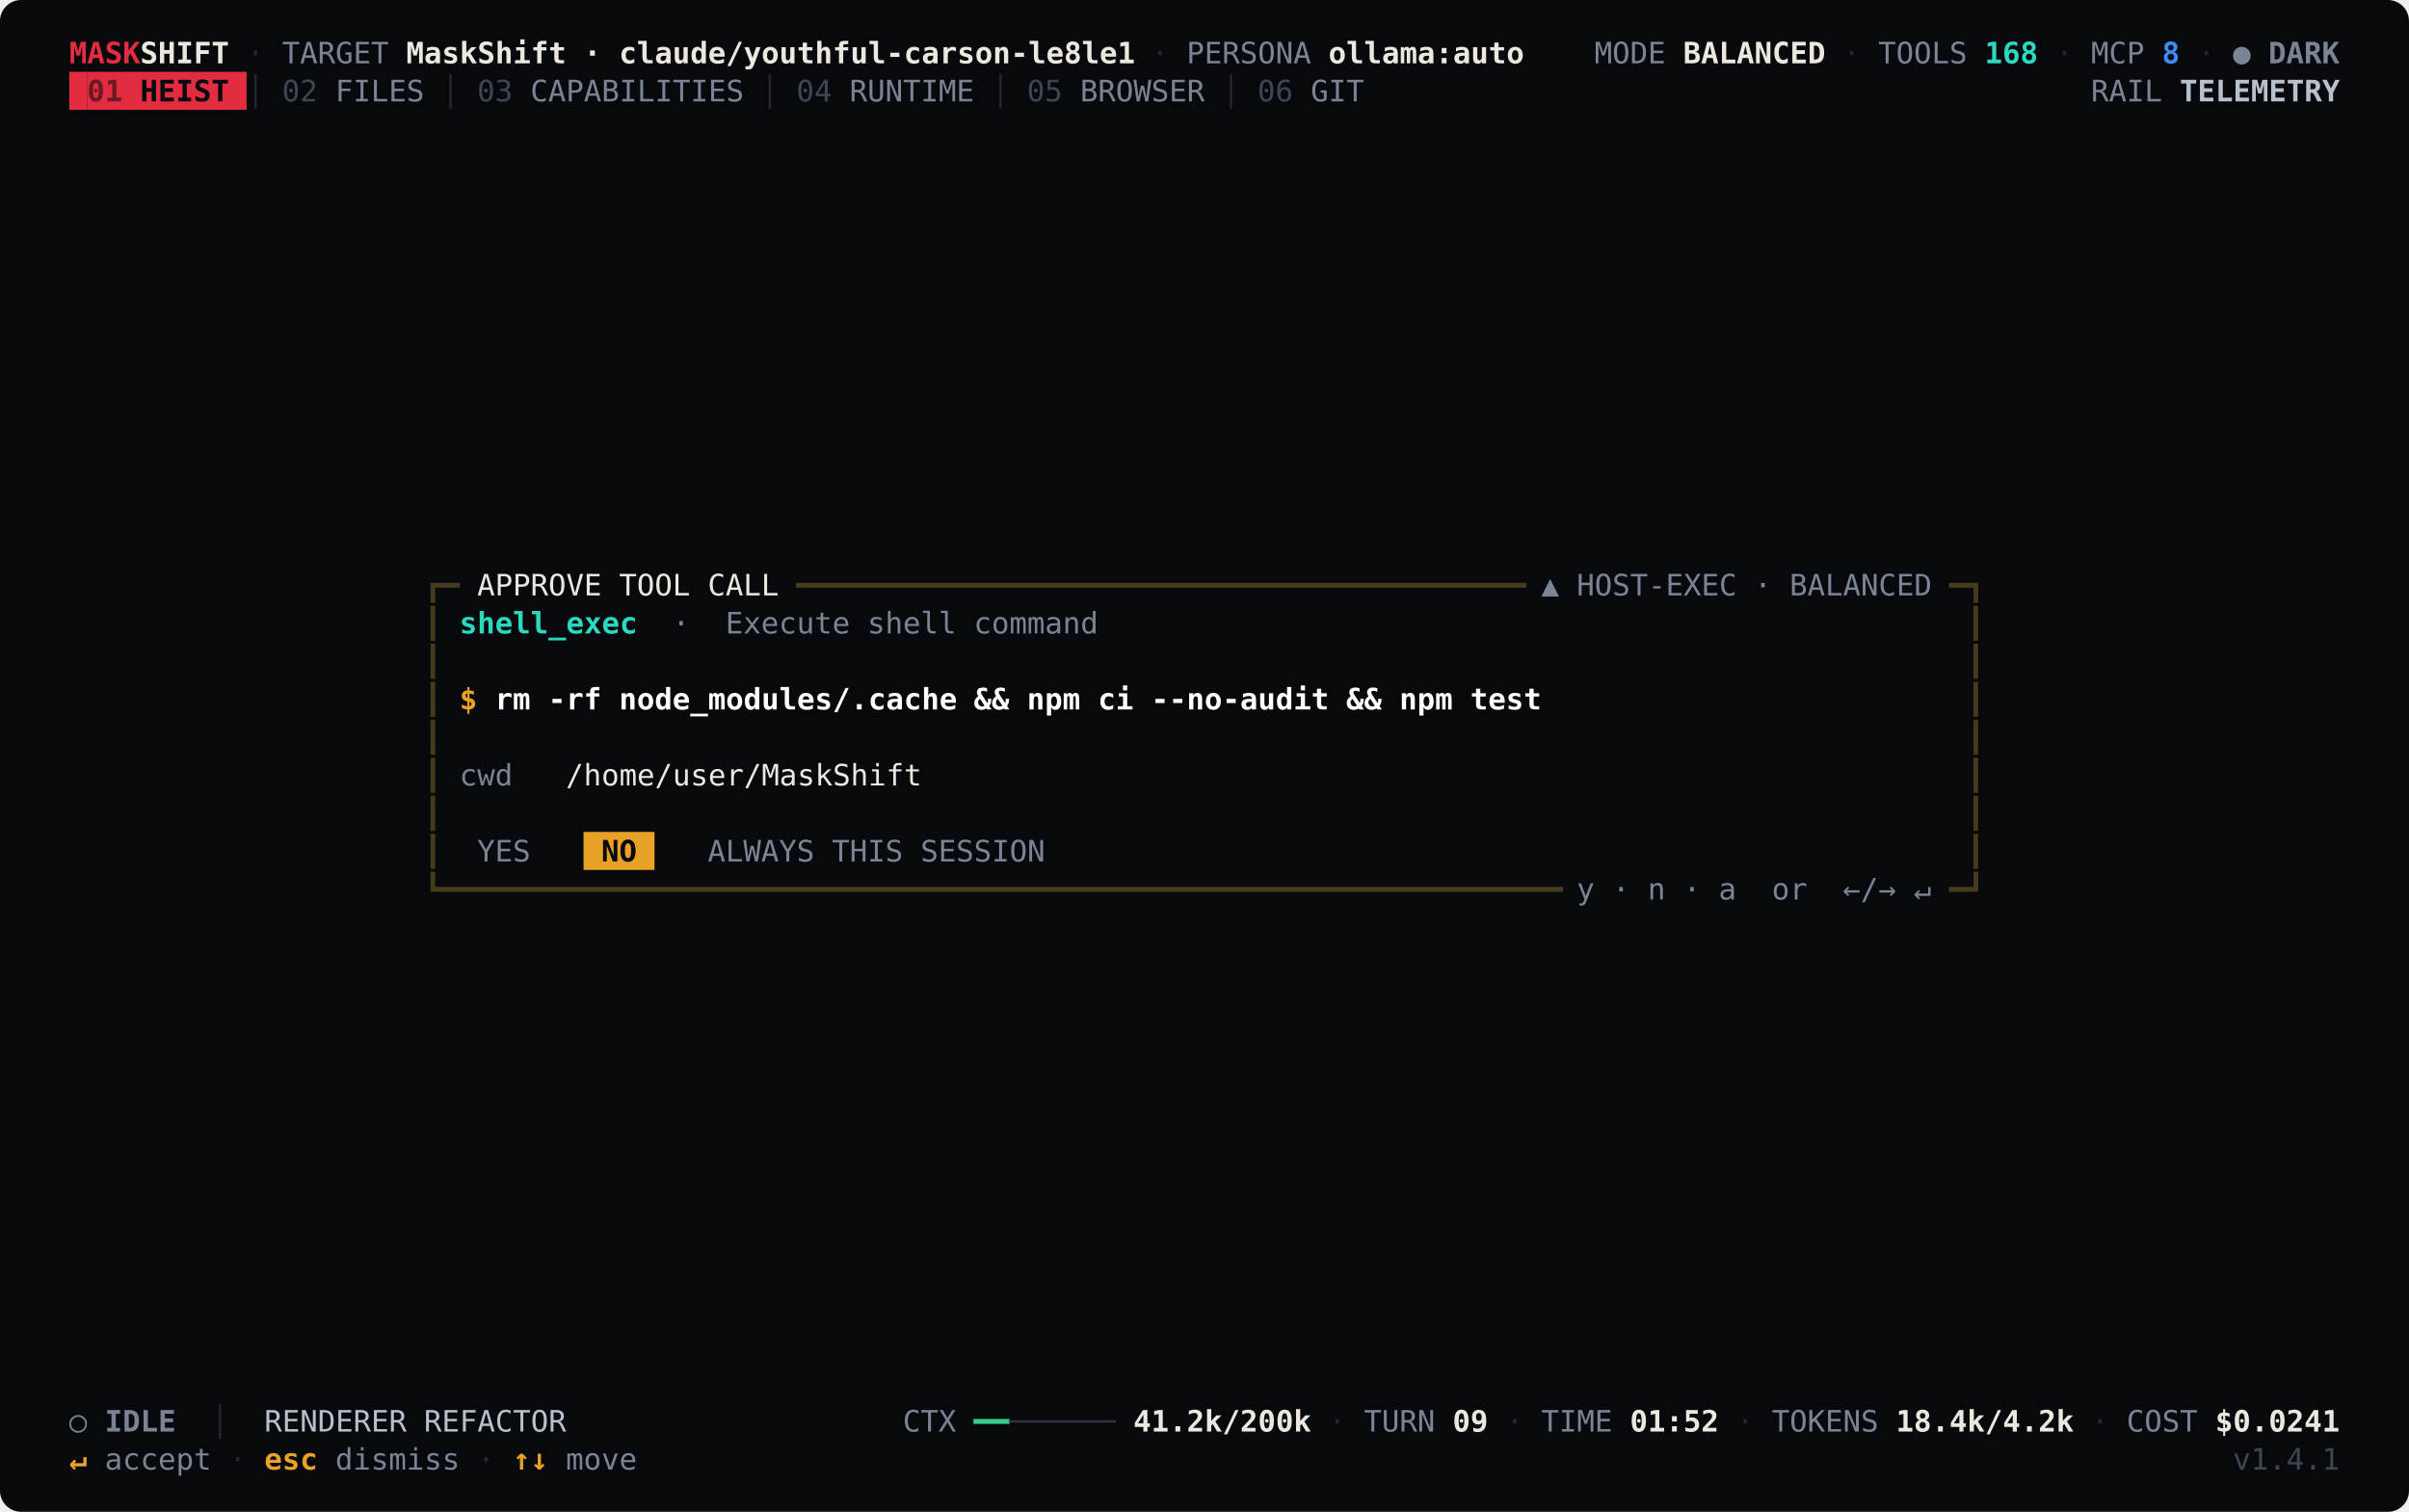
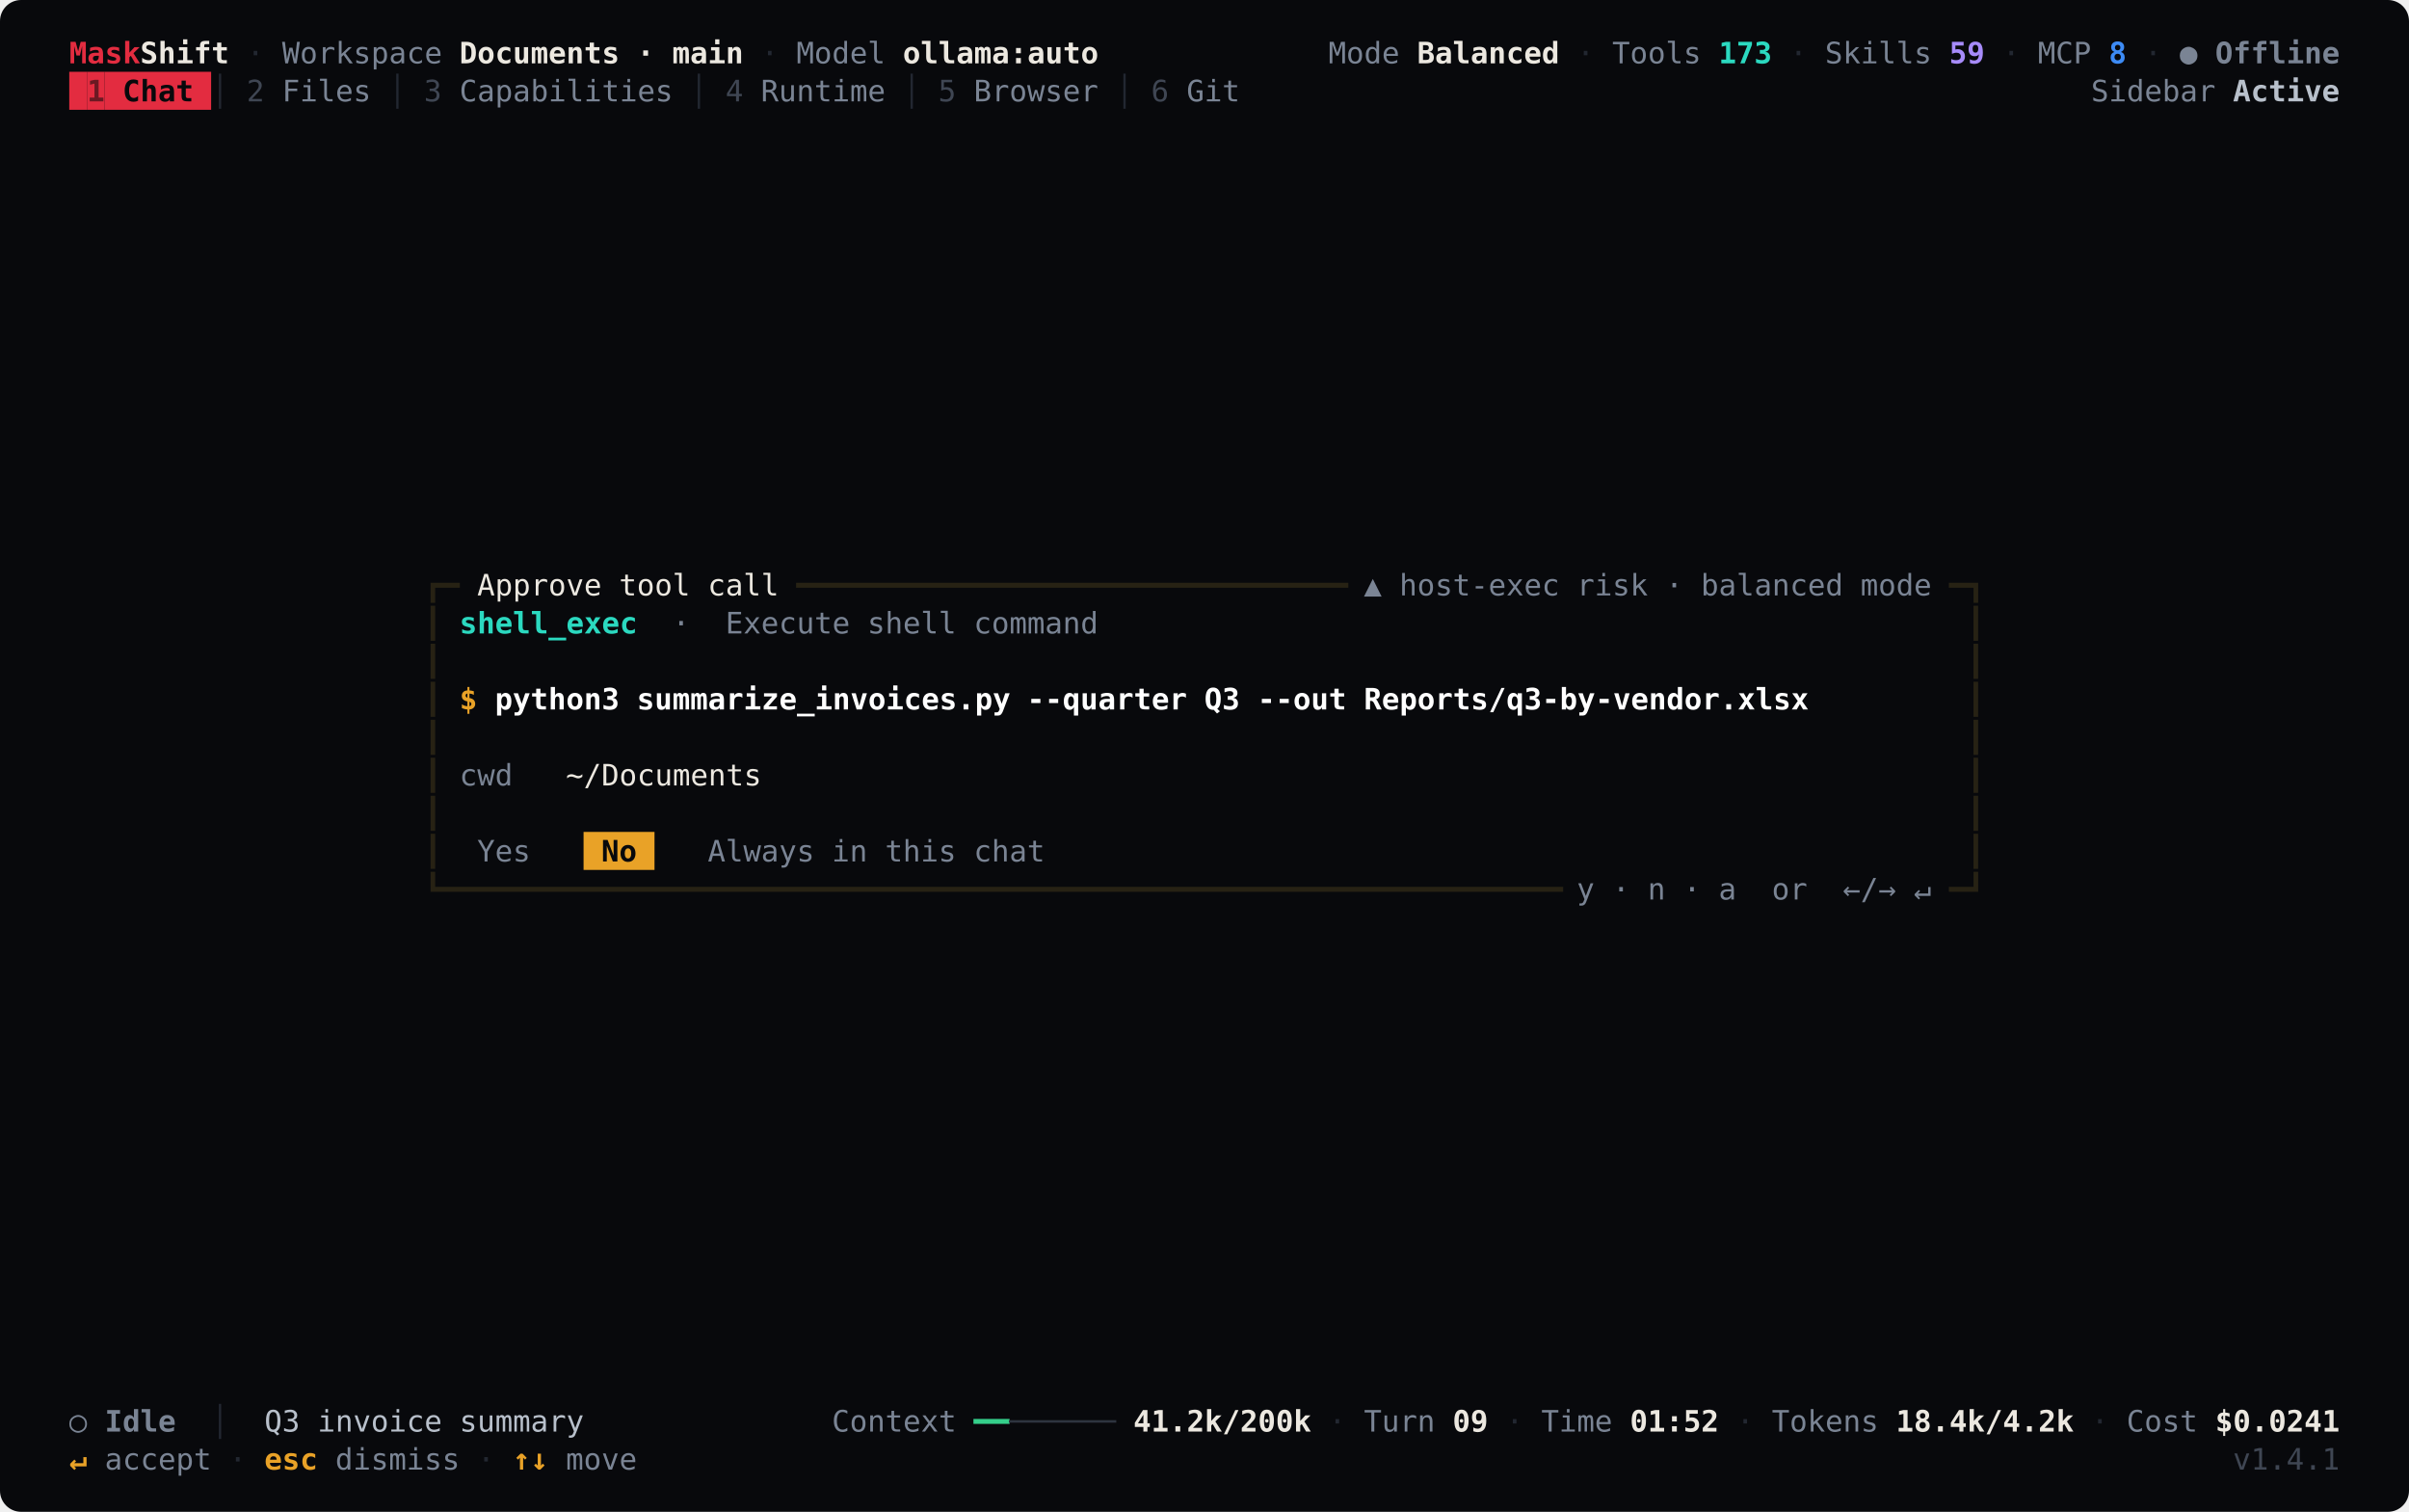
<svg xmlns="http://www.w3.org/2000/svg" width="1141" height="716" viewBox="0 0 1141 716" role="img" aria-label="MaskShift — approving a tool call">
  <rect width="100%" height="100%" rx="10" fill="#08090C" />
  <g font-family="SFMono-Regular, Menlo, Consolas, DejaVu Sans Mono, monospace" font-size="14" xml:space="preserve">
-     <text x="32.80" y="30.00" fill="#e32c40" textLength="33.60" lengthAdjust="spacingAndGlyphs" font-weight="700">MASK</text>
-     <text x="66.40" y="30.00" fill="#ece8e0" textLength="42.00" lengthAdjust="spacingAndGlyphs" font-weight="700">SHIFT</text>
+     <text x="32.80" y="30.00" fill="#e32c40" textLength="33.60" lengthAdjust="spacingAndGlyphs" font-weight="700">Mask</text>
+     <text x="66.40" y="30.00" fill="#ece8e0" textLength="42.00" lengthAdjust="spacingAndGlyphs" font-weight="700">Shift</text>
    <text x="116.80" y="30.00" fill="#222731" textLength="8.40" lengthAdjust="spacingAndGlyphs">·</text>
-     <text x="133.60" y="30.00" fill="#7a8494" textLength="50.40" lengthAdjust="spacingAndGlyphs">TARGET</text>
-     <text x="192.40" y="30.00" fill="#ece8e0" textLength="75.60" lengthAdjust="spacingAndGlyphs" font-weight="700">MaskShift</text>
-     <text x="276.40" y="30.00" fill="#ece8e0" textLength="8.40" lengthAdjust="spacingAndGlyphs" font-weight="700">·</text>
-     <text x="293.20" y="30.00" fill="#ece8e0" textLength="243.60" lengthAdjust="spacingAndGlyphs" font-weight="700">claude/youthful-carson-le8le1</text>
-     <text x="545.20" y="30.00" fill="#222731" textLength="8.40" lengthAdjust="spacingAndGlyphs">·</text>
-     <text x="562.00" y="30.00" fill="#7a8494" textLength="58.80" lengthAdjust="spacingAndGlyphs">PERSONA</text>
-     <text x="629.20" y="30.00" fill="#ece8e0" textLength="92.40" lengthAdjust="spacingAndGlyphs" font-weight="700">ollama:auto</text>
-     <text x="755.20" y="30.00" fill="#7a8494" textLength="33.60" lengthAdjust="spacingAndGlyphs">MODE</text>
-     <text x="797.20" y="30.00" fill="#ece8e0" textLength="67.20" lengthAdjust="spacingAndGlyphs" font-weight="700">BALANCED</text>
-     <text x="872.80" y="30.00" fill="#222731" textLength="8.40" lengthAdjust="spacingAndGlyphs">·</text>
-     <text x="889.60" y="30.00" fill="#7a8494" textLength="42.00" lengthAdjust="spacingAndGlyphs">TOOLS</text>
-     <text x="940.00" y="30.00" fill="#2bd9c0" textLength="25.20" lengthAdjust="spacingAndGlyphs" font-weight="700">168</text>
-     <text x="973.60" y="30.00" fill="#222731" textLength="8.40" lengthAdjust="spacingAndGlyphs">·</text>
-     <text x="990.40" y="30.00" fill="#7a8494" textLength="25.20" lengthAdjust="spacingAndGlyphs">MCP</text>
-     <text x="1024.00" y="30.00" fill="#3d8bf5" textLength="8.40" lengthAdjust="spacingAndGlyphs" font-weight="700">8</text>
-     <text x="1040.80" y="30.00" fill="#222731" textLength="8.40" lengthAdjust="spacingAndGlyphs">·</text>
-     <text x="1057.60" y="30.00" fill="#7a8494" textLength="8.40" lengthAdjust="spacingAndGlyphs">●</text>
-     <text x="1074.40" y="30.00" fill="#7a8494" textLength="33.60" lengthAdjust="spacingAndGlyphs" font-weight="700">DARK</text>
+     <text x="133.60" y="30.00" fill="#7a8494" textLength="75.60" lengthAdjust="spacingAndGlyphs">Workspace</text>
+     <text x="217.60" y="30.00" fill="#ece8e0" textLength="75.60" lengthAdjust="spacingAndGlyphs" font-weight="700">Documents</text>
+     <text x="301.60" y="30.00" fill="#ece8e0" textLength="8.40" lengthAdjust="spacingAndGlyphs" font-weight="700">·</text>
+     <text x="318.40" y="30.00" fill="#ece8e0" textLength="33.60" lengthAdjust="spacingAndGlyphs" font-weight="700">main</text>
+     <text x="360.40" y="30.00" fill="#222731" textLength="8.40" lengthAdjust="spacingAndGlyphs">·</text>
+     <text x="377.20" y="30.00" fill="#7a8494" textLength="42.00" lengthAdjust="spacingAndGlyphs">Model</text>
+     <text x="427.60" y="30.00" fill="#ece8e0" textLength="92.40" lengthAdjust="spacingAndGlyphs" font-weight="700">ollama:auto</text>
+     <text x="629.20" y="30.00" fill="#7a8494" textLength="33.60" lengthAdjust="spacingAndGlyphs">Mode</text>
+     <text x="671.20" y="30.00" fill="#ece8e0" textLength="67.20" lengthAdjust="spacingAndGlyphs" font-weight="700">Balanced</text>
+     <text x="746.80" y="30.00" fill="#222731" textLength="8.40" lengthAdjust="spacingAndGlyphs">·</text>
+     <text x="763.60" y="30.00" fill="#7a8494" textLength="42.00" lengthAdjust="spacingAndGlyphs">Tools</text>
+     <text x="814.00" y="30.00" fill="#2bd9c0" textLength="25.20" lengthAdjust="spacingAndGlyphs" font-weight="700">173</text>
+     <text x="847.60" y="30.00" fill="#222731" textLength="8.40" lengthAdjust="spacingAndGlyphs">·</text>
+     <text x="864.40" y="30.00" fill="#7a8494" textLength="50.40" lengthAdjust="spacingAndGlyphs">Skills</text>
+     <text x="923.20" y="30.00" fill="#a78bfa" textLength="16.80" lengthAdjust="spacingAndGlyphs" font-weight="700">59</text>
+     <text x="948.40" y="30.00" fill="#222731" textLength="8.40" lengthAdjust="spacingAndGlyphs">·</text>
+     <text x="965.20" y="30.00" fill="#7a8494" textLength="25.20" lengthAdjust="spacingAndGlyphs">MCP</text>
+     <text x="998.80" y="30.00" fill="#3d8bf5" textLength="8.40" lengthAdjust="spacingAndGlyphs" font-weight="700">8</text>
+     <text x="1015.60" y="30.00" fill="#222731" textLength="8.40" lengthAdjust="spacingAndGlyphs">·</text>
+     <text x="1032.40" y="30.00" fill="#7a8494" textLength="8.40" lengthAdjust="spacingAndGlyphs">●</text>
+     <text x="1049.20" y="30.00" fill="#7a8494" textLength="58.80" lengthAdjust="spacingAndGlyphs" font-weight="700">Offline</text>
    <rect x="32.80" y="34.00" width="8.40" height="18" fill="#e32c40" />
-     <rect x="41.20" y="34.00" width="16.80" height="18" fill="#e32c40" />
-     <text x="41.20" y="48.00" fill="#6b1923" textLength="16.80" lengthAdjust="spacingAndGlyphs" font-weight="700">01</text>
-     <rect x="58.00" y="34.00" width="58.80" height="18" fill="#e32c40" />
-     <text x="66.40" y="48.00" fill="#08090c" textLength="42.00" lengthAdjust="spacingAndGlyphs" font-weight="700">HEIST</text>
-     <text x="116.80" y="48.00" fill="#222731" textLength="8.40" lengthAdjust="spacingAndGlyphs">│</text>
-     <text x="133.60" y="48.00" fill="#3f4653" textLength="16.80" lengthAdjust="spacingAndGlyphs">02</text>
-     <text x="158.80" y="48.00" fill="#7a8494" textLength="42.00" lengthAdjust="spacingAndGlyphs">FILES</text>
-     <text x="209.20" y="48.00" fill="#222731" textLength="8.40" lengthAdjust="spacingAndGlyphs">│</text>
-     <text x="226.00" y="48.00" fill="#3f4653" textLength="16.80" lengthAdjust="spacingAndGlyphs">03</text>
-     <text x="251.20" y="48.00" fill="#7a8494" textLength="100.80" lengthAdjust="spacingAndGlyphs">CAPABILITIES</text>
-     <text x="360.40" y="48.00" fill="#222731" textLength="8.40" lengthAdjust="spacingAndGlyphs">│</text>
-     <text x="377.20" y="48.00" fill="#3f4653" textLength="16.80" lengthAdjust="spacingAndGlyphs">04</text>
-     <text x="402.40" y="48.00" fill="#7a8494" textLength="58.80" lengthAdjust="spacingAndGlyphs">RUNTIME</text>
-     <text x="469.60" y="48.00" fill="#222731" textLength="8.40" lengthAdjust="spacingAndGlyphs">│</text>
-     <text x="486.40" y="48.00" fill="#3f4653" textLength="16.80" lengthAdjust="spacingAndGlyphs">05</text>
-     <text x="511.60" y="48.00" fill="#7a8494" textLength="58.80" lengthAdjust="spacingAndGlyphs">BROWSER</text>
-     <text x="578.80" y="48.00" fill="#222731" textLength="8.40" lengthAdjust="spacingAndGlyphs">│</text>
-     <text x="595.60" y="48.00" fill="#3f4653" textLength="16.80" lengthAdjust="spacingAndGlyphs">06</text>
-     <text x="620.80" y="48.00" fill="#7a8494" textLength="25.20" lengthAdjust="spacingAndGlyphs">GIT</text>
-     <text x="990.40" y="48.00" fill="#7a8494" textLength="33.60" lengthAdjust="spacingAndGlyphs">RAIL</text>
-     <text x="1032.40" y="48.00" fill="#b8c0cb" textLength="75.60" lengthAdjust="spacingAndGlyphs" font-weight="700">TELEMETRY</text>
-     <text x="200.80" y="282.00" fill="#463b1c" textLength="16.80" lengthAdjust="spacingAndGlyphs">┏━</text>
-     <text x="226.00" y="282.00" fill="#ece8e0" textLength="58.80" lengthAdjust="spacingAndGlyphs">APPROVE</text>
-     <text x="293.20" y="282.00" fill="#ece8e0" textLength="33.60" lengthAdjust="spacingAndGlyphs">TOOL</text>
-     <text x="335.20" y="282.00" fill="#ece8e0" textLength="33.60" lengthAdjust="spacingAndGlyphs">CALL</text>
-     <text x="377.20" y="282.00" fill="#463b1c" textLength="344.40" lengthAdjust="spacingAndGlyphs">━━━━━━━━━━━━━━━━━━━━━━━━━━━━━━━━━━━━━━━━━</text>
-     <text x="730.00" y="282.00" fill="#7a8494" textLength="8.40" lengthAdjust="spacingAndGlyphs">▲</text>
-     <text x="746.80" y="282.00" fill="#7a8494" textLength="75.60" lengthAdjust="spacingAndGlyphs">HOST-EXEC</text>
-     <text x="830.80" y="282.00" fill="#7a8494" textLength="8.40" lengthAdjust="spacingAndGlyphs">·</text>
-     <text x="847.60" y="282.00" fill="#7a8494" textLength="67.20" lengthAdjust="spacingAndGlyphs">BALANCED</text>
-     <text x="923.20" y="282.00" fill="#463b1c" textLength="16.80" lengthAdjust="spacingAndGlyphs">━┓</text>
-     <text x="200.80" y="300.00" fill="#463b1c" textLength="8.40" lengthAdjust="spacingAndGlyphs">┃</text>
+     <rect x="41.20" y="34.00" width="8.40" height="18" fill="#e32c40" />
+     <text x="41.20" y="48.00" fill="#6b1923" textLength="8.40" lengthAdjust="spacingAndGlyphs" font-weight="700">1</text>
+     <rect x="49.60" y="34.00" width="50.40" height="18" fill="#e32c40" />
+     <text x="58.00" y="48.00" fill="#08090c" textLength="33.60" lengthAdjust="spacingAndGlyphs" font-weight="700">Chat</text>
+     <text x="100.00" y="48.00" fill="#222731" textLength="8.40" lengthAdjust="spacingAndGlyphs">│</text>
+     <text x="116.80" y="48.00" fill="#3f4653" textLength="8.40" lengthAdjust="spacingAndGlyphs">2</text>
+     <text x="133.60" y="48.00" fill="#7a8494" textLength="42.00" lengthAdjust="spacingAndGlyphs">Files</text>
+     <text x="184.00" y="48.00" fill="#222731" textLength="8.40" lengthAdjust="spacingAndGlyphs">│</text>
+     <text x="200.80" y="48.00" fill="#3f4653" textLength="8.40" lengthAdjust="spacingAndGlyphs">3</text>
+     <text x="217.60" y="48.00" fill="#7a8494" textLength="100.80" lengthAdjust="spacingAndGlyphs">Capabilities</text>
+     <text x="326.80" y="48.00" fill="#222731" textLength="8.40" lengthAdjust="spacingAndGlyphs">│</text>
+     <text x="343.60" y="48.00" fill="#3f4653" textLength="8.40" lengthAdjust="spacingAndGlyphs">4</text>
+     <text x="360.40" y="48.00" fill="#7a8494" textLength="58.80" lengthAdjust="spacingAndGlyphs">Runtime</text>
+     <text x="427.60" y="48.00" fill="#222731" textLength="8.40" lengthAdjust="spacingAndGlyphs">│</text>
+     <text x="444.40" y="48.00" fill="#3f4653" textLength="8.40" lengthAdjust="spacingAndGlyphs">5</text>
+     <text x="461.20" y="48.00" fill="#7a8494" textLength="58.80" lengthAdjust="spacingAndGlyphs">Browser</text>
+     <text x="528.40" y="48.00" fill="#222731" textLength="8.40" lengthAdjust="spacingAndGlyphs">│</text>
+     <text x="545.20" y="48.00" fill="#3f4653" textLength="8.40" lengthAdjust="spacingAndGlyphs">6</text>
+     <text x="562.00" y="48.00" fill="#7a8494" textLength="25.20" lengthAdjust="spacingAndGlyphs">Git</text>
+     <text x="990.40" y="48.00" fill="#7a8494" textLength="58.80" lengthAdjust="spacingAndGlyphs">Sidebar</text>
+     <text x="1057.60" y="48.00" fill="#b8c0cb" textLength="50.40" lengthAdjust="spacingAndGlyphs" font-weight="700">Active</text>
+     <text x="200.80" y="282.00" fill="#272214" textLength="16.80" lengthAdjust="spacingAndGlyphs">┏━</text>
+     <text x="226.00" y="282.00" fill="#ece8e0" textLength="58.80" lengthAdjust="spacingAndGlyphs">Approve</text>
+     <text x="293.20" y="282.00" fill="#ece8e0" textLength="33.60" lengthAdjust="spacingAndGlyphs">tool</text>
+     <text x="335.20" y="282.00" fill="#ece8e0" textLength="33.60" lengthAdjust="spacingAndGlyphs">call</text>
+     <text x="377.20" y="282.00" fill="#272214" textLength="260.40" lengthAdjust="spacingAndGlyphs">━━━━━━━━━━━━━━━━━━━━━━━━━━━━━━━</text>
+     <text x="646.00" y="282.00" fill="#7a8494" textLength="8.40" lengthAdjust="spacingAndGlyphs">▲</text>
+     <text x="662.80" y="282.00" fill="#7a8494" textLength="75.60" lengthAdjust="spacingAndGlyphs">host-exec</text>
+     <text x="746.80" y="282.00" fill="#7a8494" textLength="33.60" lengthAdjust="spacingAndGlyphs">risk</text>
+     <text x="788.80" y="282.00" fill="#7a8494" textLength="8.40" lengthAdjust="spacingAndGlyphs">·</text>
+     <text x="805.60" y="282.00" fill="#7a8494" textLength="67.20" lengthAdjust="spacingAndGlyphs">balanced</text>
+     <text x="881.20" y="282.00" fill="#7a8494" textLength="33.60" lengthAdjust="spacingAndGlyphs">mode</text>
+     <text x="923.20" y="282.00" fill="#272214" textLength="16.80" lengthAdjust="spacingAndGlyphs">━┓</text>
+     <text x="200.80" y="300.00" fill="#272214" textLength="8.40" lengthAdjust="spacingAndGlyphs">┃</text>
    <text x="217.60" y="300.00" fill="#2bd9c0" textLength="84.00" lengthAdjust="spacingAndGlyphs" font-weight="700">shell_exec</text>
    <text x="318.40" y="300.00" fill="#7a8494" textLength="8.40" lengthAdjust="spacingAndGlyphs">·</text>
    <text x="343.60" y="300.00" fill="#7a8494" textLength="58.80" lengthAdjust="spacingAndGlyphs">Execute</text>
    <text x="410.80" y="300.00" fill="#7a8494" textLength="42.00" lengthAdjust="spacingAndGlyphs">shell</text>
    <text x="461.20" y="300.00" fill="#7a8494" textLength="58.80" lengthAdjust="spacingAndGlyphs">command</text>
-     <text x="931.60" y="300.00" fill="#463b1c" textLength="8.40" lengthAdjust="spacingAndGlyphs">┃</text>
-     <text x="200.80" y="318.00" fill="#463b1c" textLength="8.40" lengthAdjust="spacingAndGlyphs">┃</text>
-     <text x="931.60" y="318.00" fill="#463b1c" textLength="8.40" lengthAdjust="spacingAndGlyphs">┃</text>
-     <text x="200.80" y="336.00" fill="#463b1c" textLength="8.40" lengthAdjust="spacingAndGlyphs">┃</text>
+     <text x="931.60" y="300.00" fill="#272214" textLength="8.40" lengthAdjust="spacingAndGlyphs">┃</text>
+     <text x="200.80" y="318.00" fill="#272214" textLength="8.40" lengthAdjust="spacingAndGlyphs">┃</text>
+     <text x="931.60" y="318.00" fill="#272214" textLength="8.40" lengthAdjust="spacingAndGlyphs">┃</text>
+     <text x="200.80" y="336.00" fill="#272214" textLength="8.40" lengthAdjust="spacingAndGlyphs">┃</text>
    <text x="217.60" y="336.00" fill="#e9a227" textLength="8.40" lengthAdjust="spacingAndGlyphs" font-weight="700">$</text>
-     <text x="234.40" y="336.00" fill="#ffffff" textLength="16.80" lengthAdjust="spacingAndGlyphs" font-weight="700">rm</text>
-     <text x="259.60" y="336.00" fill="#ffffff" textLength="25.20" lengthAdjust="spacingAndGlyphs" font-weight="700">-rf</text>
-     <text x="293.20" y="336.00" fill="#ffffff" textLength="159.60" lengthAdjust="spacingAndGlyphs" font-weight="700">node_modules/.cache</text>
-     <text x="461.20" y="336.00" fill="#ffffff" textLength="16.80" lengthAdjust="spacingAndGlyphs" font-weight="700">&amp;&amp;</text>
-     <text x="486.40" y="336.00" fill="#ffffff" textLength="25.20" lengthAdjust="spacingAndGlyphs" font-weight="700">npm</text>
-     <text x="520.00" y="336.00" fill="#ffffff" textLength="16.80" lengthAdjust="spacingAndGlyphs" font-weight="700">ci</text>
-     <text x="545.20" y="336.00" fill="#ffffff" textLength="84.00" lengthAdjust="spacingAndGlyphs" font-weight="700">--no-audit</text>
-     <text x="637.60" y="336.00" fill="#ffffff" textLength="16.80" lengthAdjust="spacingAndGlyphs" font-weight="700">&amp;&amp;</text>
-     <text x="662.80" y="336.00" fill="#ffffff" textLength="25.20" lengthAdjust="spacingAndGlyphs" font-weight="700">npm</text>
-     <text x="696.40" y="336.00" fill="#ffffff" textLength="33.60" lengthAdjust="spacingAndGlyphs" font-weight="700">test</text>
-     <text x="931.60" y="336.00" fill="#463b1c" textLength="8.40" lengthAdjust="spacingAndGlyphs">┃</text>
-     <text x="200.80" y="354.00" fill="#463b1c" textLength="8.40" lengthAdjust="spacingAndGlyphs">┃</text>
-     <text x="931.60" y="354.00" fill="#463b1c" textLength="8.40" lengthAdjust="spacingAndGlyphs">┃</text>
-     <text x="200.80" y="372.00" fill="#463b1c" textLength="8.40" lengthAdjust="spacingAndGlyphs">┃</text>
+     <text x="234.40" y="336.00" fill="#ffffff" textLength="58.80" lengthAdjust="spacingAndGlyphs" font-weight="700">python3</text>
+     <text x="301.60" y="336.00" fill="#ffffff" textLength="176.40" lengthAdjust="spacingAndGlyphs" font-weight="700">summarize_invoices.py</text>
+     <text x="486.40" y="336.00" fill="#ffffff" textLength="75.60" lengthAdjust="spacingAndGlyphs" font-weight="700">--quarter</text>
+     <text x="570.40" y="336.00" fill="#ffffff" textLength="16.80" lengthAdjust="spacingAndGlyphs" font-weight="700">Q3</text>
+     <text x="595.60" y="336.00" fill="#ffffff" textLength="42.00" lengthAdjust="spacingAndGlyphs" font-weight="700">--out</text>
+     <text x="646.00" y="336.00" fill="#ffffff" textLength="210.00" lengthAdjust="spacingAndGlyphs" font-weight="700">Reports/q3-by-vendor.xlsx</text>
+     <text x="931.60" y="336.00" fill="#272214" textLength="8.40" lengthAdjust="spacingAndGlyphs">┃</text>
+     <text x="200.80" y="354.00" fill="#272214" textLength="8.40" lengthAdjust="spacingAndGlyphs">┃</text>
+     <text x="931.60" y="354.00" fill="#272214" textLength="8.40" lengthAdjust="spacingAndGlyphs">┃</text>
+     <text x="200.80" y="372.00" fill="#272214" textLength="8.40" lengthAdjust="spacingAndGlyphs">┃</text>
    <text x="217.60" y="372.00" fill="#7a8494" textLength="25.20" lengthAdjust="spacingAndGlyphs">cwd</text>
-     <text x="268.00" y="372.00" fill="#ece8e0" textLength="168.00" lengthAdjust="spacingAndGlyphs">/home/user/MaskShift</text>
-     <text x="931.60" y="372.00" fill="#463b1c" textLength="8.40" lengthAdjust="spacingAndGlyphs">┃</text>
-     <text x="200.80" y="390.00" fill="#463b1c" textLength="8.40" lengthAdjust="spacingAndGlyphs">┃</text>
-     <text x="931.60" y="390.00" fill="#463b1c" textLength="8.40" lengthAdjust="spacingAndGlyphs">┃</text>
-     <text x="200.80" y="408.00" fill="#463b1c" textLength="8.40" lengthAdjust="spacingAndGlyphs">┃</text>
-     <text x="226.00" y="408.00" fill="#7a8494" textLength="25.20" lengthAdjust="spacingAndGlyphs">YES</text>
+     <text x="268.00" y="372.00" fill="#ece8e0" textLength="92.40" lengthAdjust="spacingAndGlyphs">~/Documents</text>
+     <text x="931.60" y="372.00" fill="#272214" textLength="8.40" lengthAdjust="spacingAndGlyphs">┃</text>
+     <text x="200.80" y="390.00" fill="#272214" textLength="8.40" lengthAdjust="spacingAndGlyphs">┃</text>
+     <text x="931.60" y="390.00" fill="#272214" textLength="8.40" lengthAdjust="spacingAndGlyphs">┃</text>
+     <text x="200.80" y="408.00" fill="#272214" textLength="8.40" lengthAdjust="spacingAndGlyphs">┃</text>
+     <text x="226.00" y="408.00" fill="#7a8494" textLength="25.20" lengthAdjust="spacingAndGlyphs">Yes</text>
    <rect x="276.40" y="394.00" width="33.60" height="18" fill="#e9a227" />
-     <text x="284.80" y="408.00" fill="#08090c" textLength="16.80" lengthAdjust="spacingAndGlyphs" font-weight="700">NO</text>
-     <text x="335.20" y="408.00" fill="#7a8494" textLength="50.40" lengthAdjust="spacingAndGlyphs">ALWAYS</text>
-     <text x="394.00" y="408.00" fill="#7a8494" textLength="33.60" lengthAdjust="spacingAndGlyphs">THIS</text>
-     <text x="436.00" y="408.00" fill="#7a8494" textLength="58.80" lengthAdjust="spacingAndGlyphs">SESSION</text>
-     <text x="931.60" y="408.00" fill="#463b1c" textLength="8.40" lengthAdjust="spacingAndGlyphs">┃</text>
-     <text x="200.80" y="426.00" fill="#463b1c" textLength="537.60" lengthAdjust="spacingAndGlyphs">┗━━━━━━━━━━━━━━━━━━━━━━━━━━━━━━━━━━━━━━━━━━━━━━━━━━━━━━━━━━━━━━━</text>
+     <text x="284.80" y="408.00" fill="#08090c" textLength="16.80" lengthAdjust="spacingAndGlyphs" font-weight="700">No</text>
+     <text x="335.20" y="408.00" fill="#7a8494" textLength="50.40" lengthAdjust="spacingAndGlyphs">Always</text>
+     <text x="394.00" y="408.00" fill="#7a8494" textLength="16.80" lengthAdjust="spacingAndGlyphs">in</text>
+     <text x="419.20" y="408.00" fill="#7a8494" textLength="33.60" lengthAdjust="spacingAndGlyphs">this</text>
+     <text x="461.20" y="408.00" fill="#7a8494" textLength="33.60" lengthAdjust="spacingAndGlyphs">chat</text>
+     <text x="931.60" y="408.00" fill="#272214" textLength="8.40" lengthAdjust="spacingAndGlyphs">┃</text>
+     <text x="200.80" y="426.00" fill="#272214" textLength="537.60" lengthAdjust="spacingAndGlyphs">┗━━━━━━━━━━━━━━━━━━━━━━━━━━━━━━━━━━━━━━━━━━━━━━━━━━━━━━━━━━━━━━━</text>
    <text x="746.80" y="426.00" fill="#7a8494" textLength="8.40" lengthAdjust="spacingAndGlyphs">y</text>
    <text x="763.60" y="426.00" fill="#7a8494" textLength="8.40" lengthAdjust="spacingAndGlyphs">·</text>
    <text x="780.40" y="426.00" fill="#7a8494" textLength="8.40" lengthAdjust="spacingAndGlyphs">n</text>
    <text x="797.20" y="426.00" fill="#7a8494" textLength="8.40" lengthAdjust="spacingAndGlyphs">·</text>
    <text x="814.00" y="426.00" fill="#7a8494" textLength="8.40" lengthAdjust="spacingAndGlyphs">a</text>
    <text x="839.20" y="426.00" fill="#7a8494" textLength="16.80" lengthAdjust="spacingAndGlyphs">or</text>
    <text x="872.80" y="426.00" fill="#7a8494" textLength="25.20" lengthAdjust="spacingAndGlyphs">←/→</text>
    <text x="906.40" y="426.00" fill="#7a8494" textLength="8.40" lengthAdjust="spacingAndGlyphs">↵</text>
-     <text x="923.20" y="426.00" fill="#463b1c" textLength="16.80" lengthAdjust="spacingAndGlyphs">━┛</text>
+     <text x="923.20" y="426.00" fill="#272214" textLength="16.80" lengthAdjust="spacingAndGlyphs">━┛</text>
    <text x="32.80" y="678.00" fill="#7a8494" textLength="8.40" lengthAdjust="spacingAndGlyphs">○</text>
-     <text x="49.60" y="678.00" fill="#7a8494" textLength="33.60" lengthAdjust="spacingAndGlyphs" font-weight="700">IDLE</text>
+     <text x="49.60" y="678.00" fill="#7a8494" textLength="33.60" lengthAdjust="spacingAndGlyphs" font-weight="700">Idle</text>
    <text x="100.00" y="678.00" fill="#222731" textLength="8.40" lengthAdjust="spacingAndGlyphs">│</text>
-     <text x="125.20" y="678.00" fill="#b8c0cb" textLength="67.20" lengthAdjust="spacingAndGlyphs">RENDERER</text>
-     <text x="200.80" y="678.00" fill="#b8c0cb" textLength="67.20" lengthAdjust="spacingAndGlyphs">REFACTOR</text>
-     <text x="427.60" y="678.00" fill="#7a8494" textLength="25.20" lengthAdjust="spacingAndGlyphs">CTX</text>
+     <text x="125.20" y="678.00" fill="#b8c0cb" textLength="16.80" lengthAdjust="spacingAndGlyphs">Q3</text>
+     <text x="150.40" y="678.00" fill="#b8c0cb" textLength="58.80" lengthAdjust="spacingAndGlyphs">invoice</text>
+     <text x="217.60" y="678.00" fill="#b8c0cb" textLength="58.80" lengthAdjust="spacingAndGlyphs">summary</text>
+     <text x="394.00" y="678.00" fill="#7a8494" textLength="58.80" lengthAdjust="spacingAndGlyphs">Context</text>
    <text x="461.20" y="678.00" fill="#35cf8b" textLength="16.80" lengthAdjust="spacingAndGlyphs">━━</text>
    <text x="478.00" y="678.00" fill="#2e343f" textLength="50.40" lengthAdjust="spacingAndGlyphs">──────</text>
    <text x="536.80" y="678.00" fill="#ece8e0" textLength="84.00" lengthAdjust="spacingAndGlyphs" font-weight="700">41.2k/200k</text>
    <text x="629.20" y="678.00" fill="#222731" textLength="8.40" lengthAdjust="spacingAndGlyphs">·</text>
-     <text x="646.00" y="678.00" fill="#7a8494" textLength="33.60" lengthAdjust="spacingAndGlyphs">TURN</text>
+     <text x="646.00" y="678.00" fill="#7a8494" textLength="33.60" lengthAdjust="spacingAndGlyphs">Turn</text>
    <text x="688.00" y="678.00" fill="#ece8e0" textLength="16.80" lengthAdjust="spacingAndGlyphs" font-weight="700">09</text>
    <text x="713.20" y="678.00" fill="#222731" textLength="8.40" lengthAdjust="spacingAndGlyphs">·</text>
-     <text x="730.00" y="678.00" fill="#7a8494" textLength="33.60" lengthAdjust="spacingAndGlyphs">TIME</text>
+     <text x="730.00" y="678.00" fill="#7a8494" textLength="33.60" lengthAdjust="spacingAndGlyphs">Time</text>
    <text x="772.00" y="678.00" fill="#ece8e0" textLength="42.00" lengthAdjust="spacingAndGlyphs" font-weight="700">01:52</text>
    <text x="822.40" y="678.00" fill="#222731" textLength="8.40" lengthAdjust="spacingAndGlyphs">·</text>
-     <text x="839.20" y="678.00" fill="#7a8494" textLength="50.40" lengthAdjust="spacingAndGlyphs">TOKENS</text>
+     <text x="839.20" y="678.00" fill="#7a8494" textLength="50.40" lengthAdjust="spacingAndGlyphs">Tokens</text>
    <text x="898.00" y="678.00" fill="#ece8e0" textLength="84.00" lengthAdjust="spacingAndGlyphs" font-weight="700">18.4k/4.2k</text>
    <text x="990.40" y="678.00" fill="#222731" textLength="8.40" lengthAdjust="spacingAndGlyphs">·</text>
-     <text x="1007.20" y="678.00" fill="#7a8494" textLength="33.60" lengthAdjust="spacingAndGlyphs">COST</text>
+     <text x="1007.20" y="678.00" fill="#7a8494" textLength="33.60" lengthAdjust="spacingAndGlyphs">Cost</text>
    <text x="1049.20" y="678.00" fill="#ece8e0" textLength="58.80" lengthAdjust="spacingAndGlyphs" font-weight="700">$0.0241</text>
    <text x="32.80" y="696.00" fill="#e9a227" textLength="8.40" lengthAdjust="spacingAndGlyphs" font-weight="700">↵</text>
    <text x="49.60" y="696.00" fill="#7a8494" textLength="50.40" lengthAdjust="spacingAndGlyphs">accept</text>
    <text x="108.40" y="696.00" fill="#222731" textLength="8.40" lengthAdjust="spacingAndGlyphs">·</text>
    <text x="125.20" y="696.00" fill="#e9a227" textLength="25.20" lengthAdjust="spacingAndGlyphs" font-weight="700">esc</text>
    <text x="158.80" y="696.00" fill="#7a8494" textLength="58.80" lengthAdjust="spacingAndGlyphs">dismiss</text>
    <text x="226.00" y="696.00" fill="#222731" textLength="8.40" lengthAdjust="spacingAndGlyphs">·</text>
    <text x="242.80" y="696.00" fill="#e9a227" textLength="16.80" lengthAdjust="spacingAndGlyphs" font-weight="700">↑↓</text>
    <text x="268.00" y="696.00" fill="#7a8494" textLength="33.60" lengthAdjust="spacingAndGlyphs">move</text>
    <text x="1057.60" y="696.00" fill="#3f4653" textLength="50.40" lengthAdjust="spacingAndGlyphs">v1.4.1</text>
  </g>
</svg>
